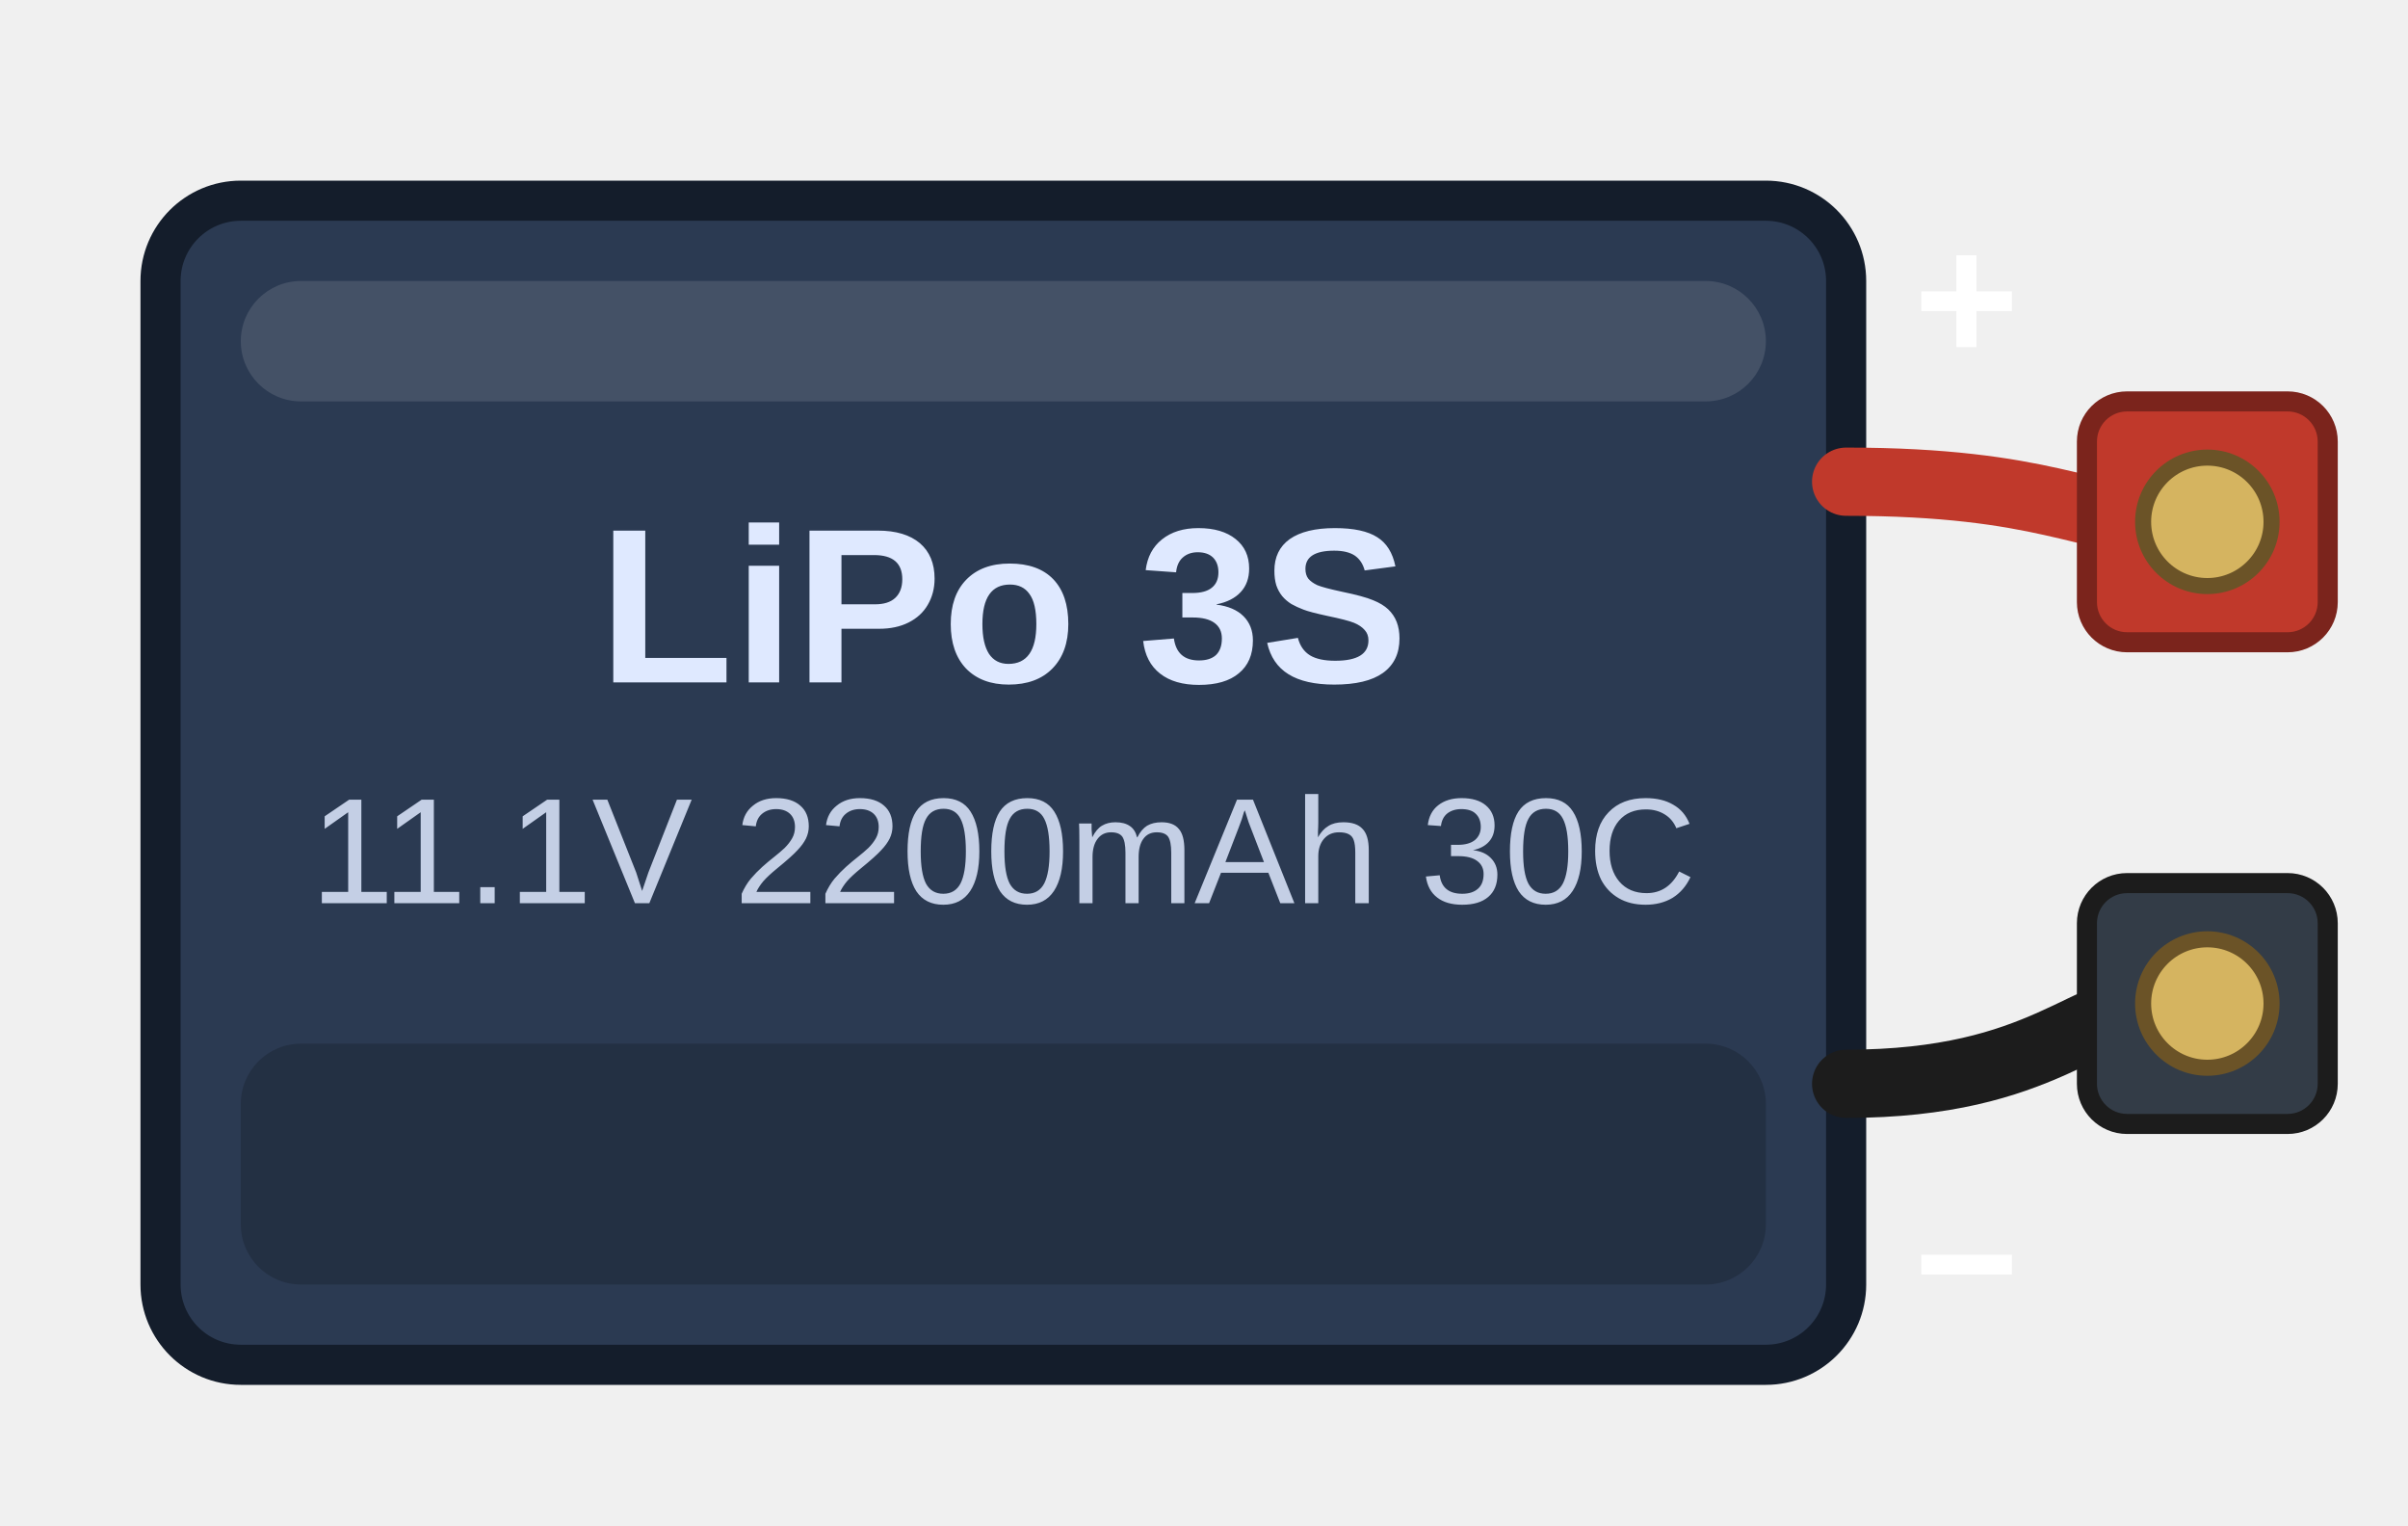
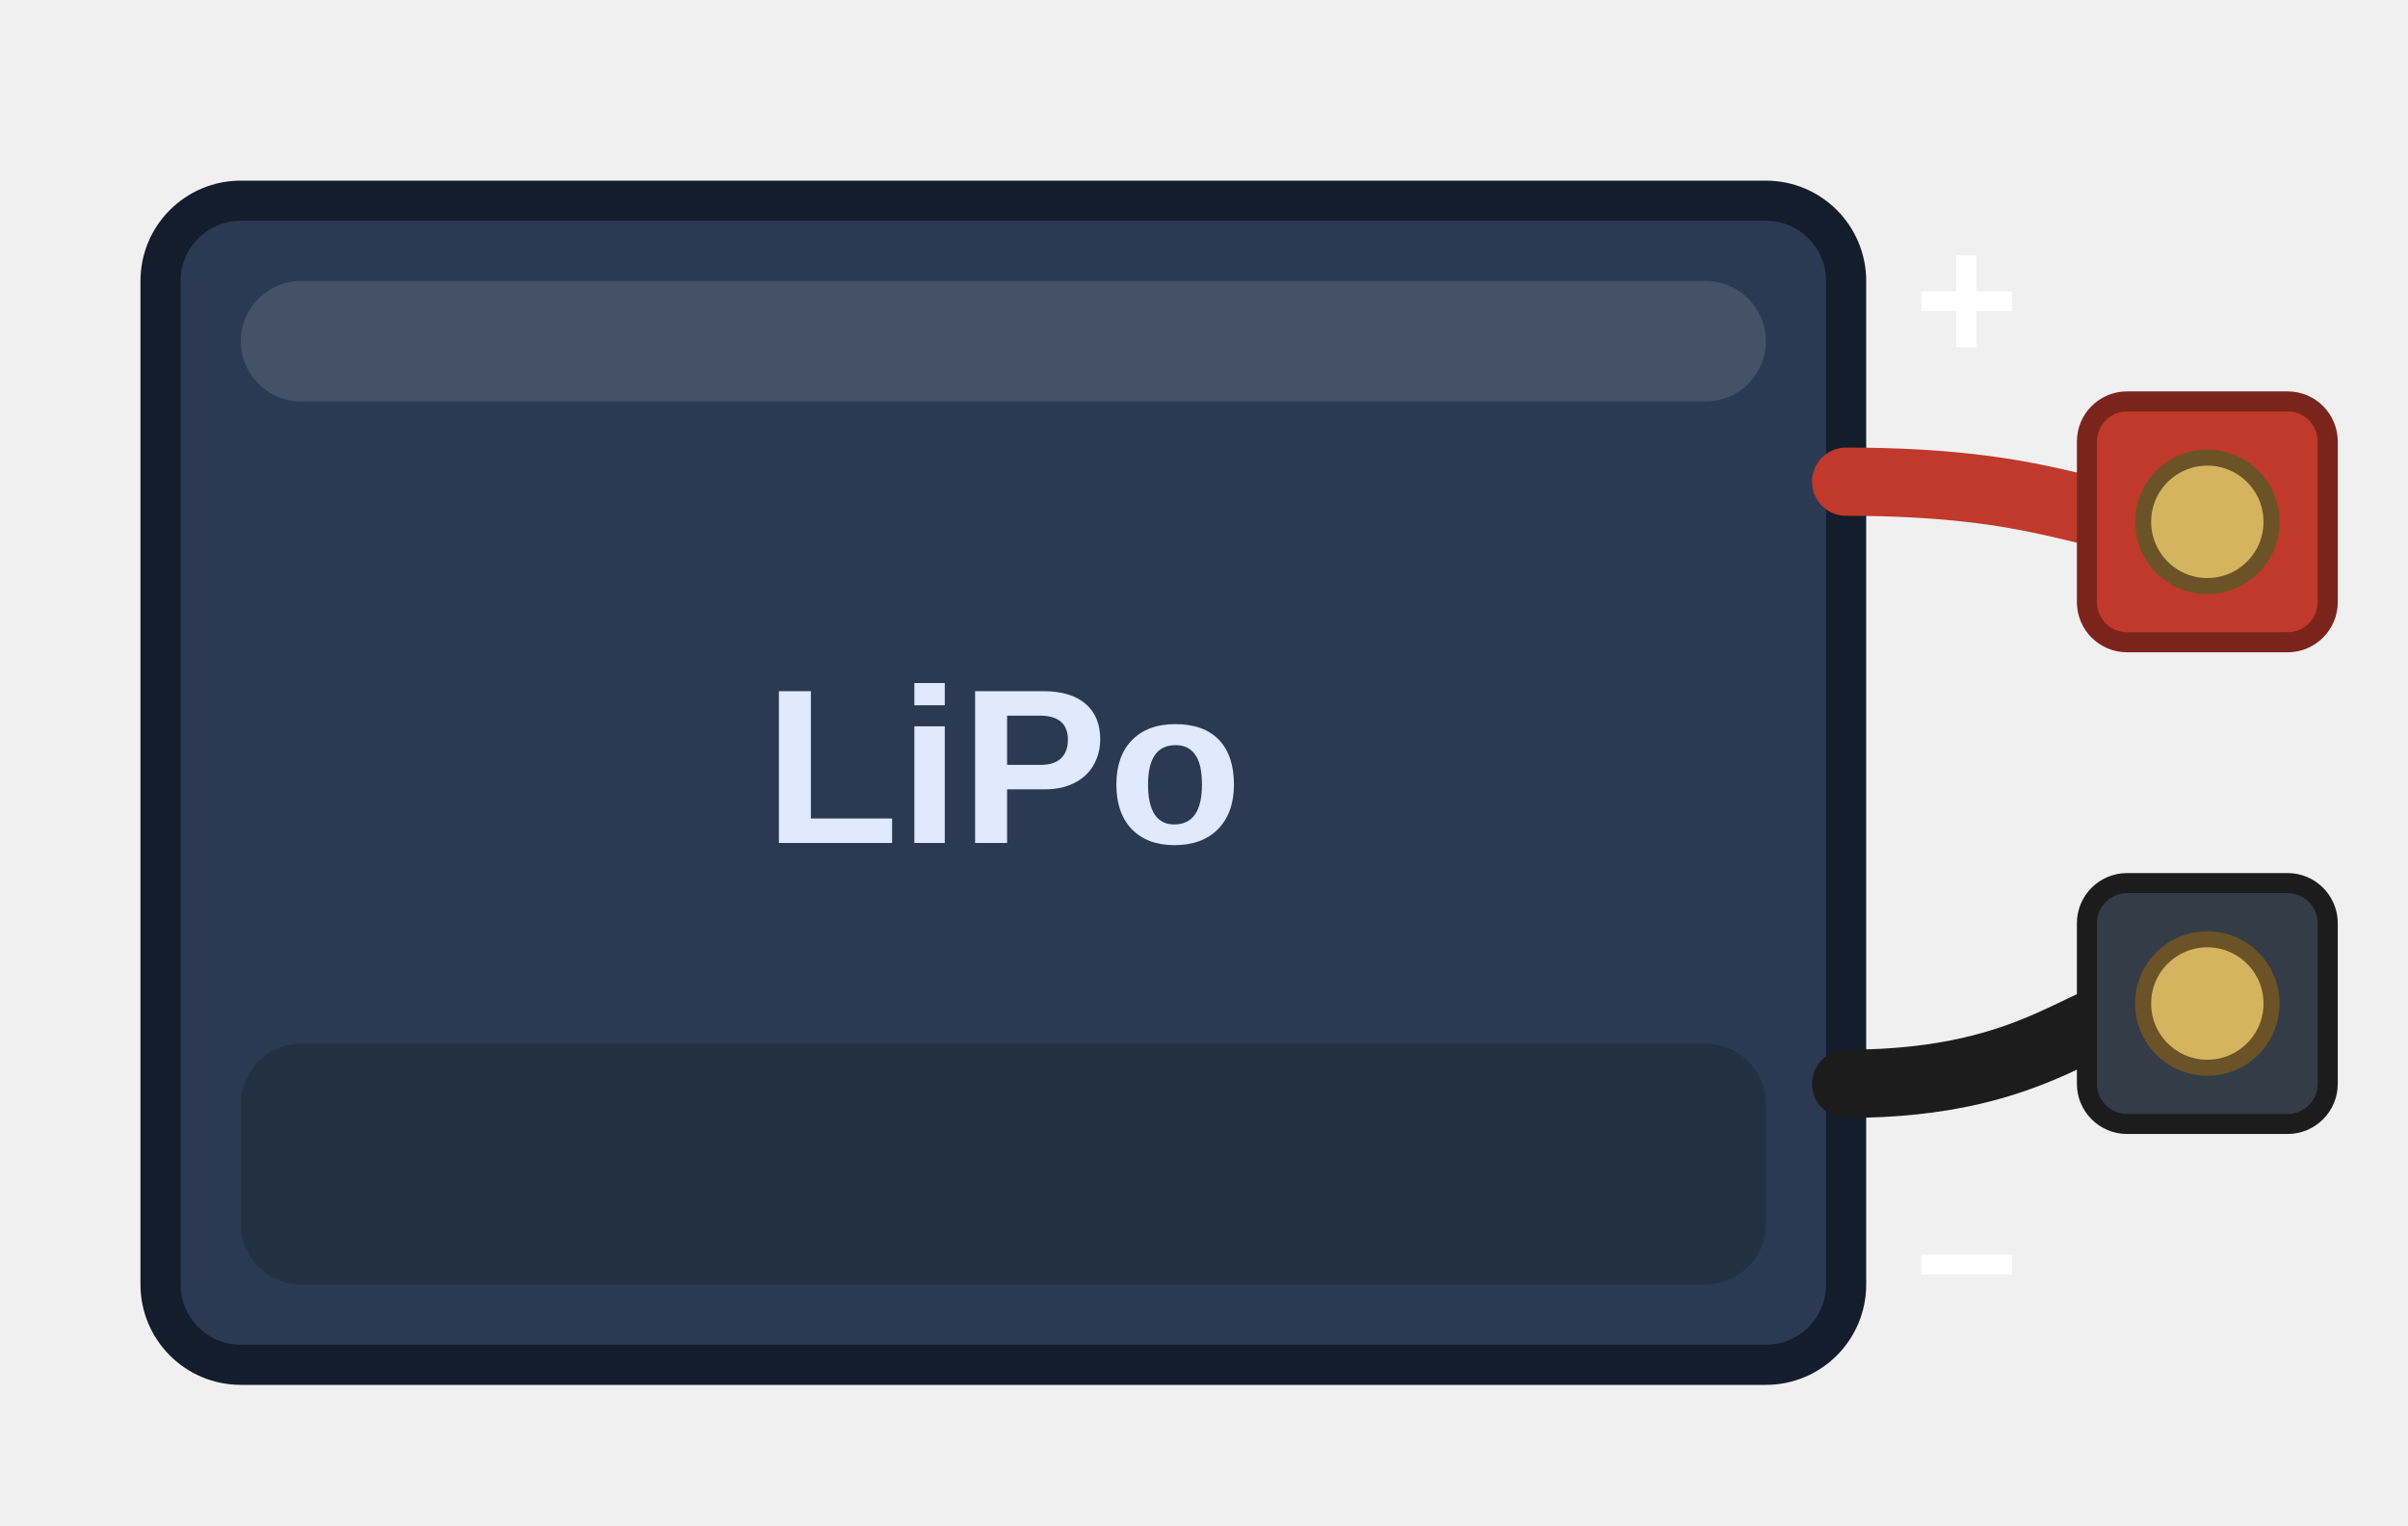
<svg xmlns="http://www.w3.org/2000/svg" width="120" height="76" viewBox="0 0 120 76">
  <rect x="8" y="10" width="84" height="58" rx="4" fill="#2b3a52" stroke="#141d2b" stroke-width="2" />
  <rect x="12" y="14" width="76" height="6" rx="3" fill="#ffffff" opacity="0.12" />
  <rect x="12" y="52" width="76" height="12" rx="3" fill="#000000" opacity="0.18" />
  <g font-family="Arial, sans-serif" fill="#dfe9ff" text-anchor="middle">
-     <text x="50" y="34" font-size="11" font-weight="bold">LiPo 3S</text>
-     <text x="50" y="45" font-size="7.5" opacity="0.85">11.1V 2200mAh 30C</text>
+     <text x="50" y="42" font-size="11" font-weight="bold">LiPo</text>
  </g>
  <path d="M92 24 C 102 24, 104 26, 108 26" stroke="#c0392b" stroke-width="3.4" fill="none" stroke-linecap="round" />
  <path d="M92 54 C 102 54, 104 50, 108 50" stroke="#1c1c1c" stroke-width="3.4" fill="none" stroke-linecap="round" />
  <rect x="104" y="20" width="12" height="12" rx="2" fill="#c0392b" stroke="#7b241c" stroke-width="1" />
  <rect x="104" y="44" width="12" height="12" rx="2" fill="#333c47" stroke="#1c1c1c" stroke-width="1" />
  <g font-family="Arial, sans-serif" font-size="9" font-weight="bold" fill="#ffffff" text-anchor="middle">
    <text x="98" y="18">+</text>
    <text x="98" y="66">−</text>
  </g>
  <g fill="#d5b460" stroke="#6b5327" stroke-width="0.8">
    <circle id="connector0pin" cx="110" cy="26" r="3.2" />
    <circle id="connector1pin" cx="110" cy="50" r="3.2" />
  </g>
</svg>
